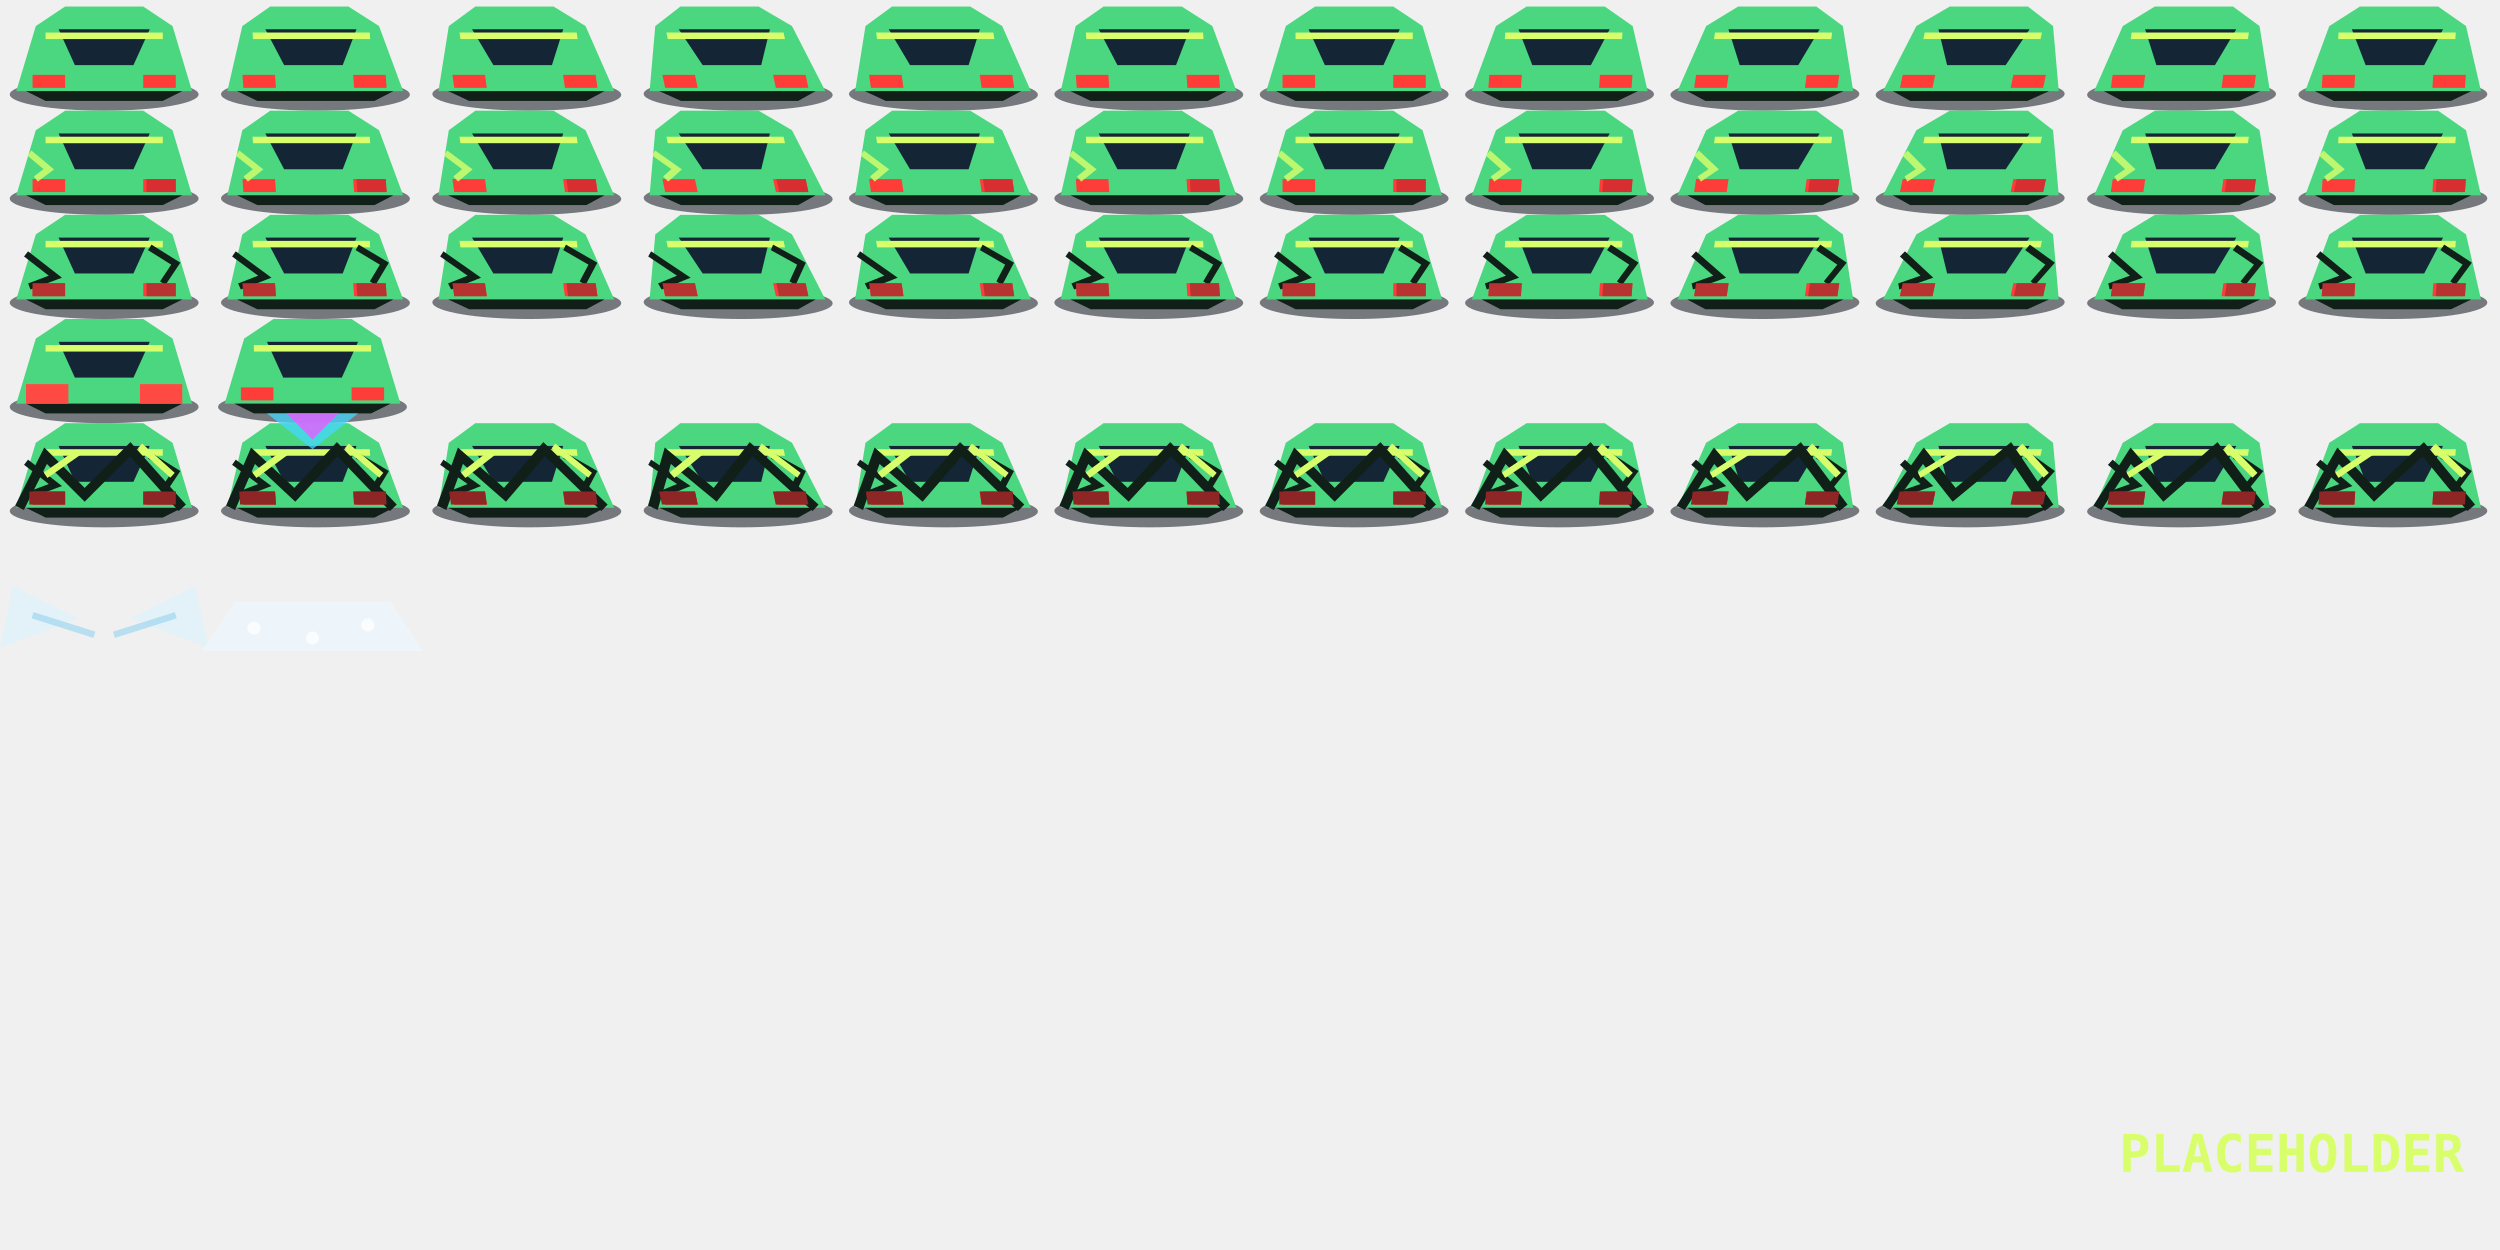
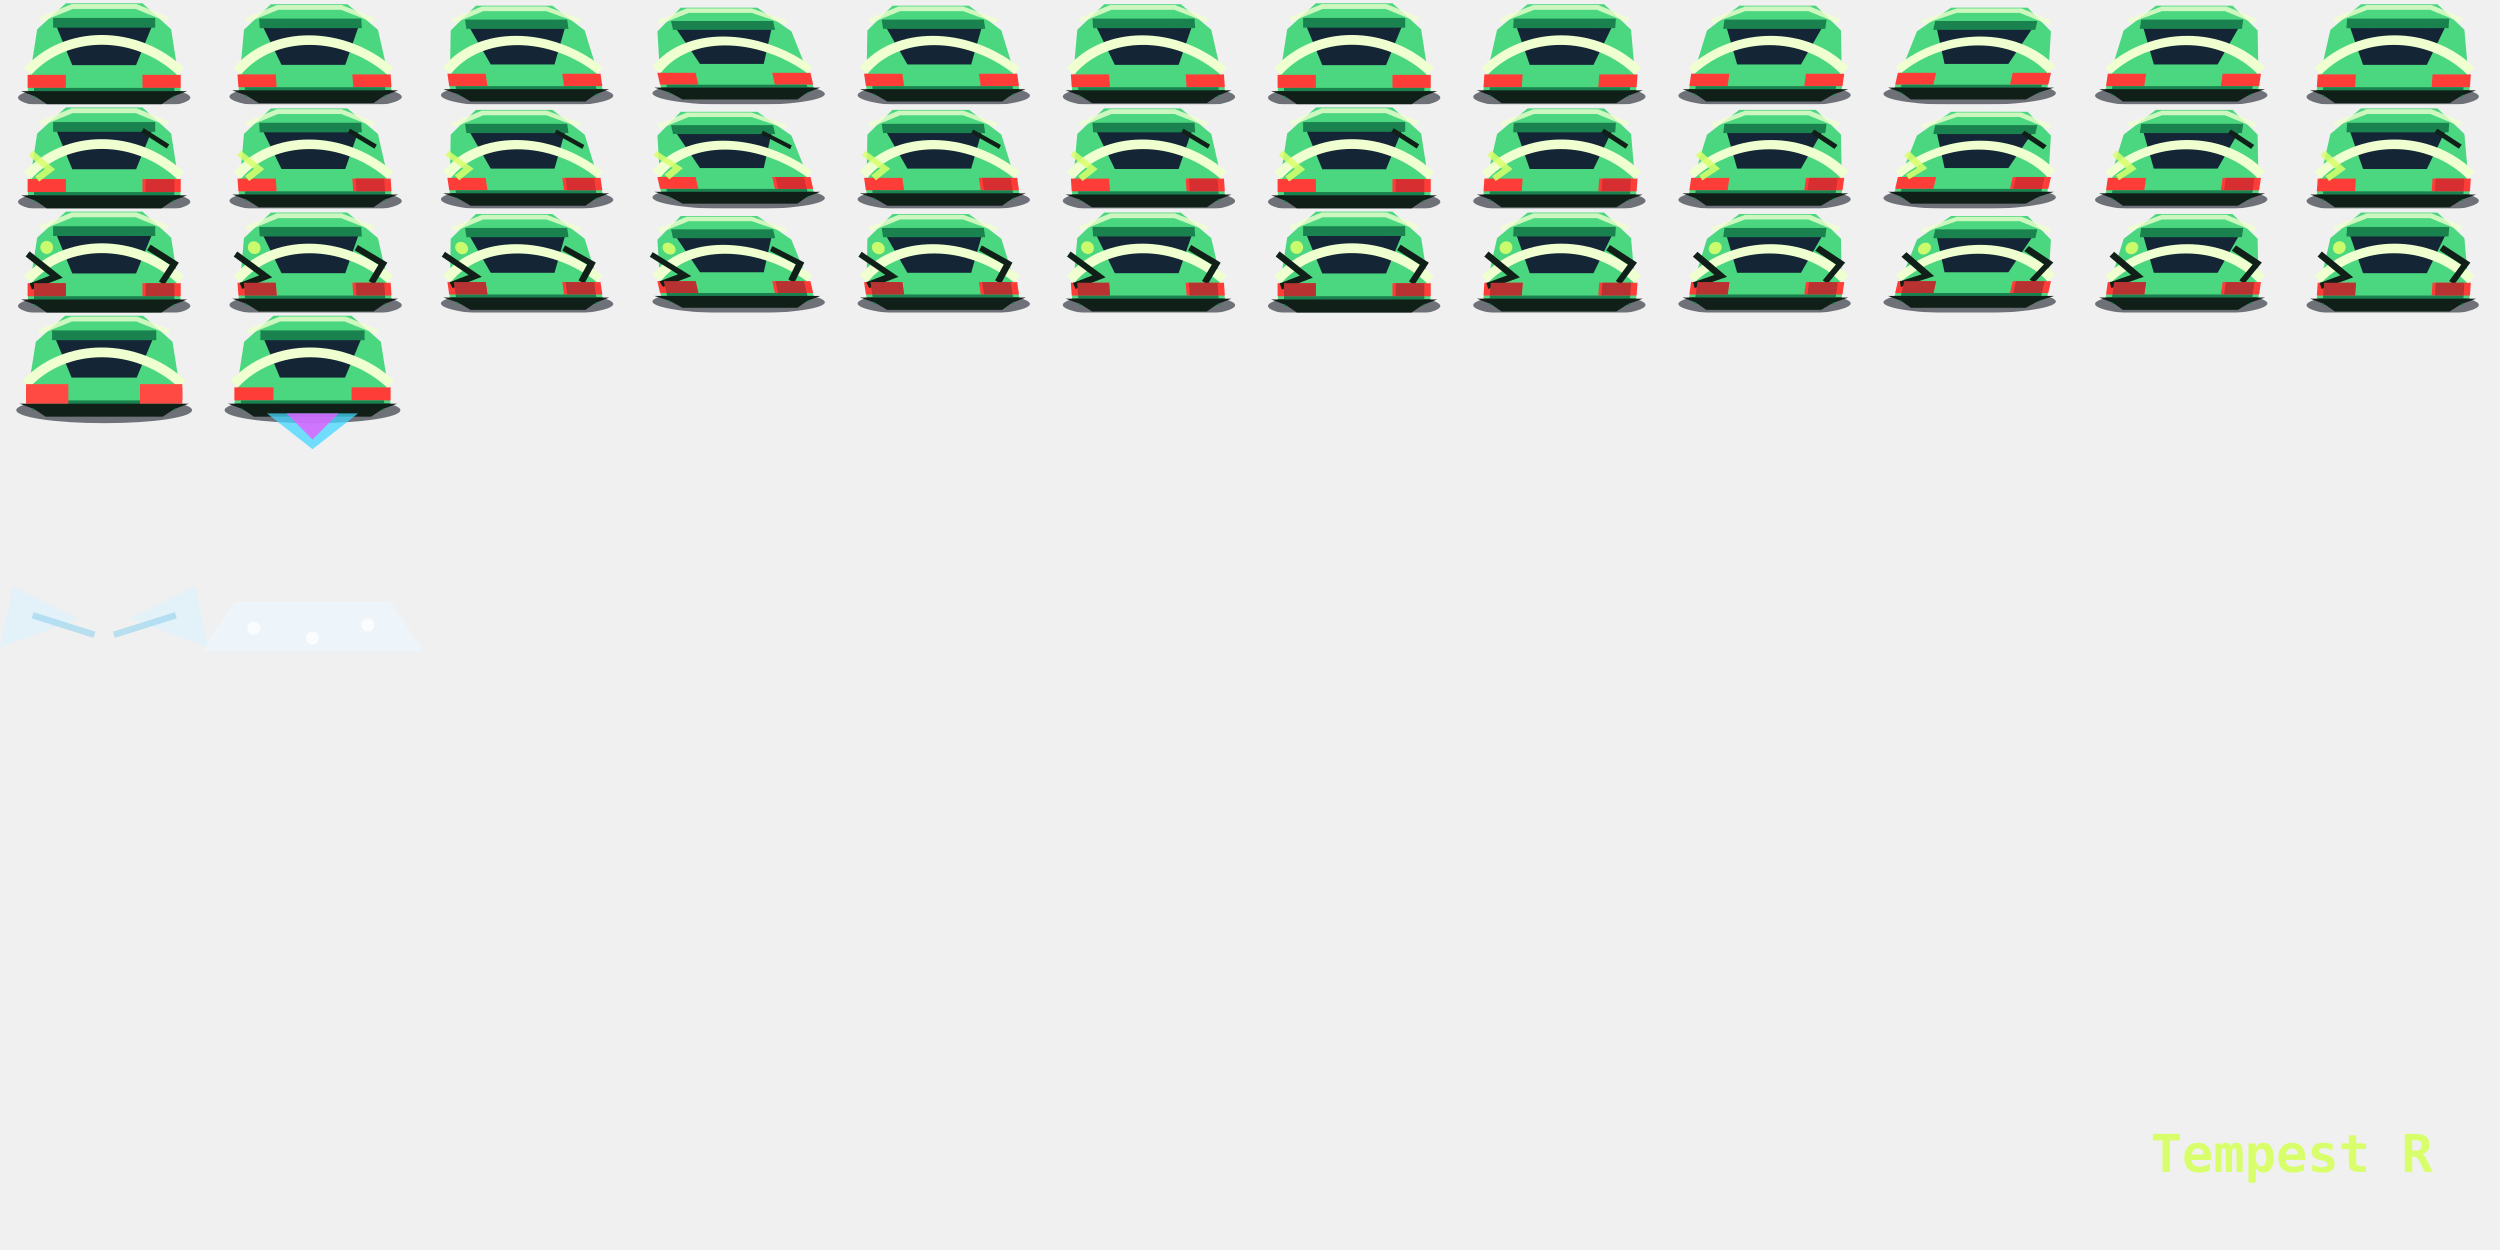
- <svg xmlns="http://www.w3.org/2000/svg" width="768" height="384" viewBox="0 0 768 384" role="img" aria-label="VibeGear2 placeholder art">
+ <svg xmlns="http://www.w3.org/2000/svg" width="768" height="384" viewBox="0 0 768 384" role="img" aria-label="Tempest R production car sprite sheet">
  <rect width="768" height="384" fill="none" />
  <defs>
+     <clipPath id="car-cell-0">
+       <rect x="0" y="0" width="64" height="32" />
+     </clipPath>
+     <clipPath id="car-cell-1">
+       <rect x="64" y="0" width="64" height="32" />
+     </clipPath>
+     <clipPath id="car-cell-2">
+       <rect x="128" y="0" width="64" height="32" />
+     </clipPath>
+     <clipPath id="car-cell-3">
+       <rect x="192" y="0" width="64" height="32" />
+     </clipPath>
+     <clipPath id="car-cell-4">
+       <rect x="256" y="0" width="64" height="32" />
+     </clipPath>
+     <clipPath id="car-cell-5">
+       <rect x="320" y="0" width="64" height="32" />
+     </clipPath>
+     <clipPath id="car-cell-6">
+       <rect x="384" y="0" width="64" height="32" />
+     </clipPath>
+     <clipPath id="car-cell-7">
+       <rect x="448" y="0" width="64" height="32" />
+     </clipPath>
+     <clipPath id="car-cell-8">
+       <rect x="512" y="0" width="64" height="32" />
+     </clipPath>
+     <clipPath id="car-cell-9">
+       <rect x="576" y="0" width="64" height="32" />
+     </clipPath>
+     <clipPath id="car-cell-10">
+       <rect x="640" y="0" width="64" height="32" />
+     </clipPath>
+     <clipPath id="car-cell-11">
+       <rect x="704" y="0" width="64" height="32" />
+     </clipPath>
+     <clipPath id="car-cell-12">
+       <rect x="0" y="32" width="64" height="32" />
+     </clipPath>
+     <clipPath id="car-cell-13">
+       <rect x="64" y="32" width="64" height="32" />
+     </clipPath>
+     <clipPath id="car-cell-14">
+       <rect x="128" y="32" width="64" height="32" />
+     </clipPath>
+     <clipPath id="car-cell-15">
+       <rect x="192" y="32" width="64" height="32" />
+     </clipPath>
+     <clipPath id="car-cell-16">
+       <rect x="256" y="32" width="64" height="32" />
+     </clipPath>
+     <clipPath id="car-cell-17">
+       <rect x="320" y="32" width="64" height="32" />
+     </clipPath>
+     <clipPath id="car-cell-18">
+       <rect x="384" y="32" width="64" height="32" />
+     </clipPath>
+     <clipPath id="car-cell-19">
+       <rect x="448" y="32" width="64" height="32" />
+     </clipPath>
+     <clipPath id="car-cell-20">
+       <rect x="512" y="32" width="64" height="32" />
+     </clipPath>
+     <clipPath id="car-cell-21">
+       <rect x="576" y="32" width="64" height="32" />
+     </clipPath>
+     <clipPath id="car-cell-22">
+       <rect x="640" y="32" width="64" height="32" />
+     </clipPath>
+     <clipPath id="car-cell-23">
+       <rect x="704" y="32" width="64" height="32" />
+     </clipPath>
+     <clipPath id="car-cell-24">
+       <rect x="0" y="64" width="64" height="32" />
+     </clipPath>
+     <clipPath id="car-cell-25">
+       <rect x="64" y="64" width="64" height="32" />
+     </clipPath>
+     <clipPath id="car-cell-26">
+       <rect x="128" y="64" width="64" height="32" />
+     </clipPath>
+     <clipPath id="car-cell-27">
+       <rect x="192" y="64" width="64" height="32" />
+     </clipPath>
+     <clipPath id="car-cell-28">
+       <rect x="256" y="64" width="64" height="32" />
+     </clipPath>
+     <clipPath id="car-cell-29">
+       <rect x="320" y="64" width="64" height="32" />
+     </clipPath>
+     <clipPath id="car-cell-30">
+       <rect x="384" y="64" width="64" height="32" />
+     </clipPath>
+     <clipPath id="car-cell-31">
+       <rect x="448" y="64" width="64" height="32" />
+     </clipPath>
+     <clipPath id="car-cell-32">
+       <rect x="512" y="64" width="64" height="32" />
+     </clipPath>
+     <clipPath id="car-cell-33">
+       <rect x="576" y="64" width="64" height="32" />
+     </clipPath>
+     <clipPath id="car-cell-34">
+       <rect x="640" y="64" width="64" height="32" />
+     </clipPath>
+     <clipPath id="car-cell-35">
+       <rect x="704" y="64" width="64" height="32" />
+     </clipPath>
+     <clipPath id="car-cell-36">
+       <rect x="0" y="96" width="64" height="32" />
+     </clipPath>
+     <clipPath id="car-cell-37">
+       <rect x="64" y="96" width="64" height="32" />
+     </clipPath>
+     <clipPath id="car-cell-38">
+       <rect x="128" y="96" width="64" height="32" />
+     </clipPath>
+     <clipPath id="car-cell-39">
+       <rect x="192" y="96" width="64" height="32" />
+     </clipPath>
+     <clipPath id="car-cell-40">
+       <rect x="256" y="96" width="64" height="32" />
+     </clipPath>
+     <clipPath id="car-cell-41">
+       <rect x="320" y="96" width="64" height="32" />
+     </clipPath>
+     <clipPath id="car-cell-42">
+       <rect x="384" y="96" width="64" height="32" />
+     </clipPath>
+     <clipPath id="car-cell-43">
+       <rect x="448" y="96" width="64" height="32" />
+     </clipPath>
+     <clipPath id="car-cell-44">
+       <rect x="512" y="96" width="64" height="32" />
+     </clipPath>
+     <clipPath id="car-cell-45">
+       <rect x="576" y="96" width="64" height="32" />
+     </clipPath>
+     <clipPath id="car-cell-46">
+       <rect x="640" y="96" width="64" height="32" />
+     </clipPath>
+     <clipPath id="car-cell-47">
+       <rect x="704" y="96" width="64" height="32" />
+     </clipPath>
    <g id="shadow">
-       <ellipse cx="0" cy="13" rx="29" ry="5" fill="#10151f" opacity="0.55" />
+       <ellipse cx="0" cy="14" rx="27" ry="4" fill="#10151f" opacity="0.58" />
    </g>
    <g id="clean">
-       <path d="M-27 12 L27 12 L21 -8 L12 -14 L-12 -14 L-21 -8 Z" fill="#4bd77f" />
-       <path d="M-14 -7 L14 -7 L9 4 L-9 4 Z" fill="#142636" />
-       <path d="M-22 7 L-12 7 L-12 11 L-22 11 Z" fill="#ff3d38" />
-       <path d="M12 7 L22 7 L22 11 L12 11 Z" fill="#ff3d38" />
-       <path d="M-24 12 L-18 15 L18 15 L24 12 Z" fill="#102018" />
-       <path d="M-18 -5 L18 -5" stroke="#d8ff6b" stroke-width="2" />
+       <path d="M-24 12 L24 12 L21 -7 L12 -15 L-12 -15 L-21 -7 Z" fill="#4bd77f" />
+       <path d="M-15 -8 L15 -8 L10 4 L-10 4 Z" fill="#142636" />
+       <path d="M-9 -7 L9 -7 L6 3 L-6 3 Z" fill="#142636" opacity="0.8" />
+       <path d="M-24 7 L-12 7 L-12 11 L-24 11 Z" fill="#ff3d38" />
+       <path d="M12 7 L24 7 L24 11 L12 11 Z" fill="#ff3d38" />
+       <path d="M-26 12 L-18 15 L18 15 L26 12 Z" fill="#102018" />
+       <rect x="-22" y="11" width="44" height="3" fill="#19824f" />
+       <path d="M-24 12 L-18 16 L18 16 L24 12 Z" fill="#102018" />
+       <path d="M-24 6 C-12 -7 10 -7 24 6" fill="none" stroke="#efffd0" stroke-width="3" />
+       <path d="M-16 -9 L16 -9" stroke="#19824f" stroke-width="3" />
+       <path d="M-20 -10 L-10 -14 L10 -14 L20 -10" fill="none" stroke="#efffd0" stroke-width="1.5" opacity="0.8" />
    </g>
    <g id="dented">
      <use href="#clean" />
-       <path d="M-23 -1 L-17 4 L-21 7" fill="none" stroke="#d8ff6b" stroke-width="2" opacity="0.8" />
+       <path d="M-23 -1 L-17 4 L-21 7" fill="none" stroke="#d8ff6b" stroke-width="2" opacity="0.85" />
+       <path d="M12 -8 L20 -3" stroke="#102018" stroke-width="1.5" />
      <rect x="13" y="7" width="9" height="4" fill="#d72f31" />
    </g>
    <g id="battered">
      <use href="#clean" />
      <path d="M-24 -2 L-15 5 L-23 8" fill="none" stroke="#102018" stroke-width="2" />
      <path d="M14 -4 L22 1 L18 7" fill="none" stroke="#102018" stroke-width="2" />
+       <circle cx="-18" cy="-4" r="2" fill="#d8ff6b" opacity="0.9" />
      <rect x="-22" y="7" width="10" height="4" fill="#b83232" />
      <rect x="13" y="7" width="9" height="4" fill="#b83232" />
    </g>
    <g id="totaled">
      <use href="#battered" />
-       <path d="M-26 12 L-18 -4 L-6 8 L8 -6 L24 12" fill="none" stroke="#102018" stroke-width="3" />
-       <path d="M-18 2 L-8 -5 M11 -7 L21 2" stroke="#d8ff6b" stroke-width="2" />
+       <path d="M-27 12 L-18 -5 L-6 8 L8 -7 L25 12" fill="none" stroke="#102018" stroke-width="3" />
+       <path d="M-19 1 L-8 -6 M10 -8 L22 2" stroke="#d8ff6b" stroke-width="2" />
+       <path d="M-12 -11 L-2 -5 L10 -12" fill="none" stroke="#102018" stroke-width="2" />
      <rect x="-23" y="7" width="11" height="4" fill="#8f2626" />
      <rect x="12" y="7" width="10" height="4" fill="#8f2626" />
    </g>
    <g id="brake">
      <use href="#clean" />
      <rect x="-24" y="6" width="13" height="6" fill="#ff4a44" />
      <rect x="11" y="6" width="13" height="6" fill="#ff4a44" />
    </g>
    <g id="nitro">
      <use href="#clean" />
      <path d="M-14 15 L0 26 L14 15 Z" fill="#44d7ff" opacity="0.75" />
      <path d="M-8 15 L0 23 L8 15 Z" fill="#e75cff" opacity="0.8" />
    </g>
    <g id="wet-trail">
      <path d="M-28 4 L-8 14 L-32 23 Z" fill="#d8f4ff" opacity="0.55" />
      <path d="M28 4 L8 14 L32 23 Z" fill="#d8f4ff" opacity="0.55" />
      <path d="M-22 13 L-3 19 M22 13 L3 19" stroke="#9fd7ef" stroke-width="2" opacity="0.7" />
    </g>
    <g id="snow-trail">
      <path d="M-24 9 L24 9 L34 24 L-34 24 Z" fill="#edf7ff" opacity="0.64" />
      <circle cx="-18" cy="17" r="2" fill="#ffffff" opacity="0.7" />
      <circle cx="0" cy="20" r="2" fill="#ffffff" opacity="0.7" />
      <circle cx="17" cy="16" r="2" fill="#ffffff" opacity="0.7" />
    </g>
  </defs>
-   <g transform="translate(32 16) skewX(0)">
-     <use href="#shadow" />
-     <use href="#clean" />
-   </g>
-   <g transform="translate(96 16) skewX(4)">
-     <use href="#shadow" />
-     <use href="#clean" />
-   </g>
-   <g transform="translate(160 16) skewX(8)">
-     <use href="#shadow" />
-     <use href="#clean" />
-   </g>
-   <g transform="translate(224 16) skewX(12)">
-     <use href="#shadow" />
-     <use href="#clean" />
-   </g>
-   <g transform="translate(288 16) skewX(8)">
-     <use href="#shadow" />
-     <use href="#clean" />
-   </g>
-   <g transform="translate(352 16) skewX(4)">
-     <use href="#shadow" />
-     <use href="#clean" />
-   </g>
-   <g transform="translate(416 16) skewX(0)">
-     <use href="#shadow" />
-     <use href="#clean" />
-   </g>
-   <g transform="translate(480 16) skewX(-4)">
-     <use href="#shadow" />
-     <use href="#clean" />
-   </g>
-   <g transform="translate(544 16) skewX(-8)">
-     <use href="#shadow" />
-     <use href="#clean" />
-   </g>
-   <g transform="translate(608 16) skewX(-12)">
-     <use href="#shadow" />
-     <use href="#clean" />
-   </g>
-   <g transform="translate(672 16) skewX(-8)">
-     <use href="#shadow" />
-     <use href="#clean" />
-   </g>
-   <g transform="translate(736 16) skewX(-4)">
-     <use href="#shadow" />
-     <use href="#clean" />
-   </g>
-   <g transform="translate(32 48) skewX(0)">
-     <use href="#shadow" />
-     <use href="#dented" />
-   </g>
-   <g transform="translate(96 48) skewX(4)">
-     <use href="#shadow" />
-     <use href="#dented" />
-   </g>
-   <g transform="translate(160 48) skewX(8)">
-     <use href="#shadow" />
-     <use href="#dented" />
-   </g>
-   <g transform="translate(224 48) skewX(12)">
-     <use href="#shadow" />
-     <use href="#dented" />
-   </g>
-   <g transform="translate(288 48) skewX(8)">
-     <use href="#shadow" />
-     <use href="#dented" />
-   </g>
-   <g transform="translate(352 48) skewX(4)">
-     <use href="#shadow" />
-     <use href="#dented" />
-   </g>
-   <g transform="translate(416 48) skewX(0)">
-     <use href="#shadow" />
-     <use href="#dented" />
-   </g>
-   <g transform="translate(480 48) skewX(-4)">
-     <use href="#shadow" />
-     <use href="#dented" />
-   </g>
-   <g transform="translate(544 48) skewX(-8)">
-     <use href="#shadow" />
-     <use href="#dented" />
-   </g>
-   <g transform="translate(608 48) skewX(-12)">
-     <use href="#shadow" />
-     <use href="#dented" />
-   </g>
-   <g transform="translate(672 48) skewX(-8)">
-     <use href="#shadow" />
-     <use href="#dented" />
-   </g>
-   <g transform="translate(736 48) skewX(-4)">
-     <use href="#shadow" />
-     <use href="#dented" />
-   </g>
-   <g transform="translate(32 80) skewX(0)">
-     <use href="#shadow" />
-     <use href="#battered" />
-   </g>
-   <g transform="translate(96 80) skewX(4)">
-     <use href="#shadow" />
-     <use href="#battered" />
-   </g>
-   <g transform="translate(160 80) skewX(8)">
-     <use href="#shadow" />
-     <use href="#battered" />
-   </g>
-   <g transform="translate(224 80) skewX(12)">
-     <use href="#shadow" />
-     <use href="#battered" />
-   </g>
-   <g transform="translate(288 80) skewX(8)">
-     <use href="#shadow" />
-     <use href="#battered" />
-   </g>
-   <g transform="translate(352 80) skewX(4)">
-     <use href="#shadow" />
-     <use href="#battered" />
-   </g>
-   <g transform="translate(416 80) skewX(0)">
-     <use href="#shadow" />
-     <use href="#battered" />
-   </g>
-   <g transform="translate(480 80) skewX(-4)">
-     <use href="#shadow" />
-     <use href="#battered" />
-   </g>
-   <g transform="translate(544 80) skewX(-8)">
-     <use href="#shadow" />
-     <use href="#battered" />
-   </g>
-   <g transform="translate(608 80) skewX(-12)">
-     <use href="#shadow" />
-     <use href="#battered" />
-   </g>
-   <g transform="translate(672 80) skewX(-8)">
-     <use href="#shadow" />
-     <use href="#battered" />
-   </g>
-   <g transform="translate(736 80) skewX(-4)">
-     <use href="#shadow" />
-     <use href="#battered" />
-   </g>
-   <g transform="translate(32 144) skewX(0)">
-     <use href="#shadow" />
-     <use href="#totaled" />
-   </g>
-   <g transform="translate(96 144) skewX(4)">
-     <use href="#shadow" />
-     <use href="#totaled" />
-   </g>
-   <g transform="translate(160 144) skewX(8)">
-     <use href="#shadow" />
-     <use href="#totaled" />
-   </g>
-   <g transform="translate(224 144) skewX(12)">
-     <use href="#shadow" />
-     <use href="#totaled" />
-   </g>
-   <g transform="translate(288 144) skewX(8)">
-     <use href="#shadow" />
-     <use href="#totaled" />
-   </g>
-   <g transform="translate(352 144) skewX(4)">
-     <use href="#shadow" />
-     <use href="#totaled" />
-   </g>
-   <g transform="translate(416 144) skewX(0)">
-     <use href="#shadow" />
-     <use href="#totaled" />
-   </g>
-   <g transform="translate(480 144) skewX(-4)">
-     <use href="#shadow" />
-     <use href="#totaled" />
-   </g>
-   <g transform="translate(544 144) skewX(-8)">
-     <use href="#shadow" />
-     <use href="#totaled" />
-   </g>
-   <g transform="translate(608 144) skewX(-12)">
-     <use href="#shadow" />
-     <use href="#totaled" />
-   </g>
-   <g transform="translate(672 144) skewX(-8)">
-     <use href="#shadow" />
-     <use href="#totaled" />
-   </g>
-   <g transform="translate(736 144) skewX(-4)">
-     <use href="#shadow" />
-     <use href="#totaled" />
+   <g clip-path="url(#car-cell-0)">
+     <g transform="translate(32 16) scale(0.98 1) skewX(0)">
+       <use href="#shadow" />
+       <use href="#clean" />
+     </g>
+   </g>
+   <g clip-path="url(#car-cell-1)">
+     <g transform="translate(96 16) scale(0.98 0.98) skewX(4)">
+       <use href="#shadow" />
+       <use href="#clean" />
+     </g>
+   </g>
+   <g clip-path="url(#car-cell-2)">
+     <g transform="translate(160 16) scale(0.98 0.95) skewX(8)">
+       <use href="#shadow" />
+       <use href="#clean" />
+     </g>
+   </g>
+   <g clip-path="url(#car-cell-3)">
+     <g transform="translate(224 16) scale(0.98 0.91) skewX(12)">
+       <use href="#shadow" />
+       <use href="#clean" />
+     </g>
+   </g>
+   <g clip-path="url(#car-cell-4)">
+     <g transform="translate(288 16) scale(0.98 0.95) skewX(8)">
+       <use href="#shadow" />
+       <use href="#clean" />
+     </g>
+   </g>
+   <g clip-path="url(#car-cell-5)">
+     <g transform="translate(352 16) scale(0.98 0.98) skewX(4)">
+       <use href="#shadow" />
+       <use href="#clean" />
+     </g>
+   </g>
+   <g clip-path="url(#car-cell-6)">
+     <g transform="translate(416 16) scale(0.98 1) skewX(0)">
+       <use href="#shadow" />
+       <use href="#clean" />
+     </g>
+   </g>
+   <g clip-path="url(#car-cell-7)">
+     <g transform="translate(480 16) scale(0.98 0.98) skewX(-4)">
+       <use href="#shadow" />
+       <use href="#clean" />
+     </g>
+   </g>
+   <g clip-path="url(#car-cell-8)">
+     <g transform="translate(544 16) scale(0.98 0.95) skewX(-8)">
+       <use href="#shadow" />
+       <use href="#clean" />
+     </g>
+   </g>
+   <g clip-path="url(#car-cell-9)">
+     <g transform="translate(608 16) scale(0.98 0.91) skewX(-12)">
+       <use href="#shadow" />
+       <use href="#clean" />
+     </g>
+   </g>
+   <g clip-path="url(#car-cell-10)">
+     <g transform="translate(672 16) scale(0.98 0.95) skewX(-8)">
+       <use href="#shadow" />
+       <use href="#clean" />
+     </g>
+   </g>
+   <g clip-path="url(#car-cell-11)">
+     <g transform="translate(736 16) scale(0.98 0.98) skewX(-4)">
+       <use href="#shadow" />
+       <use href="#clean" />
+     </g>
+   </g>
+   <g clip-path="url(#car-cell-12)">
+     <g transform="translate(32 48) scale(0.98 1) skewX(0)">
+       <use href="#shadow" />
+       <use href="#dented" />
+     </g>
+   </g>
+   <g clip-path="url(#car-cell-13)">
+     <g transform="translate(96 48) scale(0.98 0.98) skewX(4)">
+       <use href="#shadow" />
+       <use href="#dented" />
+     </g>
+   </g>
+   <g clip-path="url(#car-cell-14)">
+     <g transform="translate(160 48) scale(0.98 0.95) skewX(8)">
+       <use href="#shadow" />
+       <use href="#dented" />
+     </g>
+   </g>
+   <g clip-path="url(#car-cell-15)">
+     <g transform="translate(224 48) scale(0.98 0.91) skewX(12)">
+       <use href="#shadow" />
+       <use href="#dented" />
+     </g>
+   </g>
+   <g clip-path="url(#car-cell-16)">
+     <g transform="translate(288 48) scale(0.98 0.95) skewX(8)">
+       <use href="#shadow" />
+       <use href="#dented" />
+     </g>
+   </g>
+   <g clip-path="url(#car-cell-17)">
+     <g transform="translate(352 48) scale(0.98 0.98) skewX(4)">
+       <use href="#shadow" />
+       <use href="#dented" />
+     </g>
+   </g>
+   <g clip-path="url(#car-cell-18)">
+     <g transform="translate(416 48) scale(0.98 1) skewX(0)">
+       <use href="#shadow" />
+       <use href="#dented" />
+     </g>
+   </g>
+   <g clip-path="url(#car-cell-19)">
+     <g transform="translate(480 48) scale(0.98 0.98) skewX(-4)">
+       <use href="#shadow" />
+       <use href="#dented" />
+     </g>
+   </g>
+   <g clip-path="url(#car-cell-20)">
+     <g transform="translate(544 48) scale(0.98 0.95) skewX(-8)">
+       <use href="#shadow" />
+       <use href="#dented" />
+     </g>
+   </g>
+   <g clip-path="url(#car-cell-21)">
+     <g transform="translate(608 48) scale(0.98 0.91) skewX(-12)">
+       <use href="#shadow" />
+       <use href="#dented" />
+     </g>
+   </g>
+   <g clip-path="url(#car-cell-22)">
+     <g transform="translate(672 48) scale(0.98 0.95) skewX(-8)">
+       <use href="#shadow" />
+       <use href="#dented" />
+     </g>
+   </g>
+   <g clip-path="url(#car-cell-23)">
+     <g transform="translate(736 48) scale(0.98 0.98) skewX(-4)">
+       <use href="#shadow" />
+       <use href="#dented" />
+     </g>
+   </g>
+   <g clip-path="url(#car-cell-24)">
+     <g transform="translate(32 80) scale(0.98 1) skewX(0)">
+       <use href="#shadow" />
+       <use href="#battered" />
+     </g>
+   </g>
+   <g clip-path="url(#car-cell-25)">
+     <g transform="translate(96 80) scale(0.98 0.98) skewX(4)">
+       <use href="#shadow" />
+       <use href="#battered" />
+     </g>
+   </g>
+   <g clip-path="url(#car-cell-26)">
+     <g transform="translate(160 80) scale(0.98 0.95) skewX(8)">
+       <use href="#shadow" />
+       <use href="#battered" />
+     </g>
+   </g>
+   <g clip-path="url(#car-cell-27)">
+     <g transform="translate(224 80) scale(0.98 0.91) skewX(12)">
+       <use href="#shadow" />
+       <use href="#battered" />
+     </g>
+   </g>
+   <g clip-path="url(#car-cell-28)">
+     <g transform="translate(288 80) scale(0.98 0.95) skewX(8)">
+       <use href="#shadow" />
+       <use href="#battered" />
+     </g>
+   </g>
+   <g clip-path="url(#car-cell-29)">
+     <g transform="translate(352 80) scale(0.98 0.98) skewX(4)">
+       <use href="#shadow" />
+       <use href="#battered" />
+     </g>
+   </g>
+   <g clip-path="url(#car-cell-30)">
+     <g transform="translate(416 80) scale(0.98 1) skewX(0)">
+       <use href="#shadow" />
+       <use href="#battered" />
+     </g>
+   </g>
+   <g clip-path="url(#car-cell-31)">
+     <g transform="translate(480 80) scale(0.98 0.98) skewX(-4)">
+       <use href="#shadow" />
+       <use href="#battered" />
+     </g>
+   </g>
+   <g clip-path="url(#car-cell-32)">
+     <g transform="translate(544 80) scale(0.98 0.95) skewX(-8)">
+       <use href="#shadow" />
+       <use href="#battered" />
+     </g>
+   </g>
+   <g clip-path="url(#car-cell-33)">
+     <g transform="translate(608 80) scale(0.98 0.91) skewX(-12)">
+       <use href="#shadow" />
+       <use href="#battered" />
+     </g>
+   </g>
+   <g clip-path="url(#car-cell-34)">
+     <g transform="translate(672 80) scale(0.98 0.95) skewX(-8)">
+       <use href="#shadow" />
+       <use href="#battered" />
+     </g>
+   </g>
+   <g clip-path="url(#car-cell-35)">
+     <g transform="translate(736 80) scale(0.98 0.98) skewX(-4)">
+       <use href="#shadow" />
+       <use href="#battered" />
+     </g>
+   </g>
+   <g clip-path="url(#car-cell-36)">
+     <g transform="translate(32 144) scale(0.98 1) skewX(0)">
+       <use href="#shadow" />
+       <use href="#totaled" />
+     </g>
+   </g>
+   <g clip-path="url(#car-cell-37)">
+     <g transform="translate(96 144) scale(0.98 0.98) skewX(4)">
+       <use href="#shadow" />
+       <use href="#totaled" />
+     </g>
+   </g>
+   <g clip-path="url(#car-cell-38)">
+     <g transform="translate(160 144) scale(0.98 0.95) skewX(8)">
+       <use href="#shadow" />
+       <use href="#totaled" />
+     </g>
+   </g>
+   <g clip-path="url(#car-cell-39)">
+     <g transform="translate(224 144) scale(0.98 0.91) skewX(12)">
+       <use href="#shadow" />
+       <use href="#totaled" />
+     </g>
+   </g>
+   <g clip-path="url(#car-cell-40)">
+     <g transform="translate(288 144) scale(0.98 0.95) skewX(8)">
+       <use href="#shadow" />
+       <use href="#totaled" />
+     </g>
+   </g>
+   <g clip-path="url(#car-cell-41)">
+     <g transform="translate(352 144) scale(0.98 0.98) skewX(4)">
+       <use href="#shadow" />
+       <use href="#totaled" />
+     </g>
+   </g>
+   <g clip-path="url(#car-cell-42)">
+     <g transform="translate(416 144) scale(0.98 1) skewX(0)">
+       <use href="#shadow" />
+       <use href="#totaled" />
+     </g>
+   </g>
+   <g clip-path="url(#car-cell-43)">
+     <g transform="translate(480 144) scale(0.98 0.98) skewX(-4)">
+       <use href="#shadow" />
+       <use href="#totaled" />
+     </g>
+   </g>
+   <g clip-path="url(#car-cell-44)">
+     <g transform="translate(544 144) scale(0.98 0.95) skewX(-8)">
+       <use href="#shadow" />
+       <use href="#totaled" />
+     </g>
+   </g>
+   <g clip-path="url(#car-cell-45)">
+     <g transform="translate(608 144) scale(0.98 0.91) skewX(-12)">
+       <use href="#shadow" />
+       <use href="#totaled" />
+     </g>
+   </g>
+   <g clip-path="url(#car-cell-46)">
+     <g transform="translate(672 144) scale(0.98 0.95) skewX(-8)">
+       <use href="#shadow" />
+       <use href="#totaled" />
+     </g>
+   </g>
+   <g clip-path="url(#car-cell-47)">
+     <g transform="translate(736 144) scale(0.98 0.98) skewX(-4)">
+       <use href="#shadow" />
+       <use href="#totaled" />
+     </g>
  </g>
  <g transform="translate(32 112)">
    <use href="#shadow" />
    <use href="#brake" />
  </g>
  <g transform="translate(96 112)">
    <use href="#shadow" />
    <use href="#nitro" />
  </g>
  <g transform="translate(32 176)">
    <use href="#wet-trail" />
  </g>
  <g transform="translate(96 176)">
    <use href="#snow-trail" />
  </g>
-   <text x="704" y="360" text-anchor="middle" font-family="monospace" font-size="16" font-weight="700" fill="#d8ff6b">PLACEHOLDER</text>
+   <text x="704" y="360" text-anchor="middle" font-family="monospace" font-size="16" font-weight="700" fill="#d8ff6b">Tempest R</text>
</svg>
